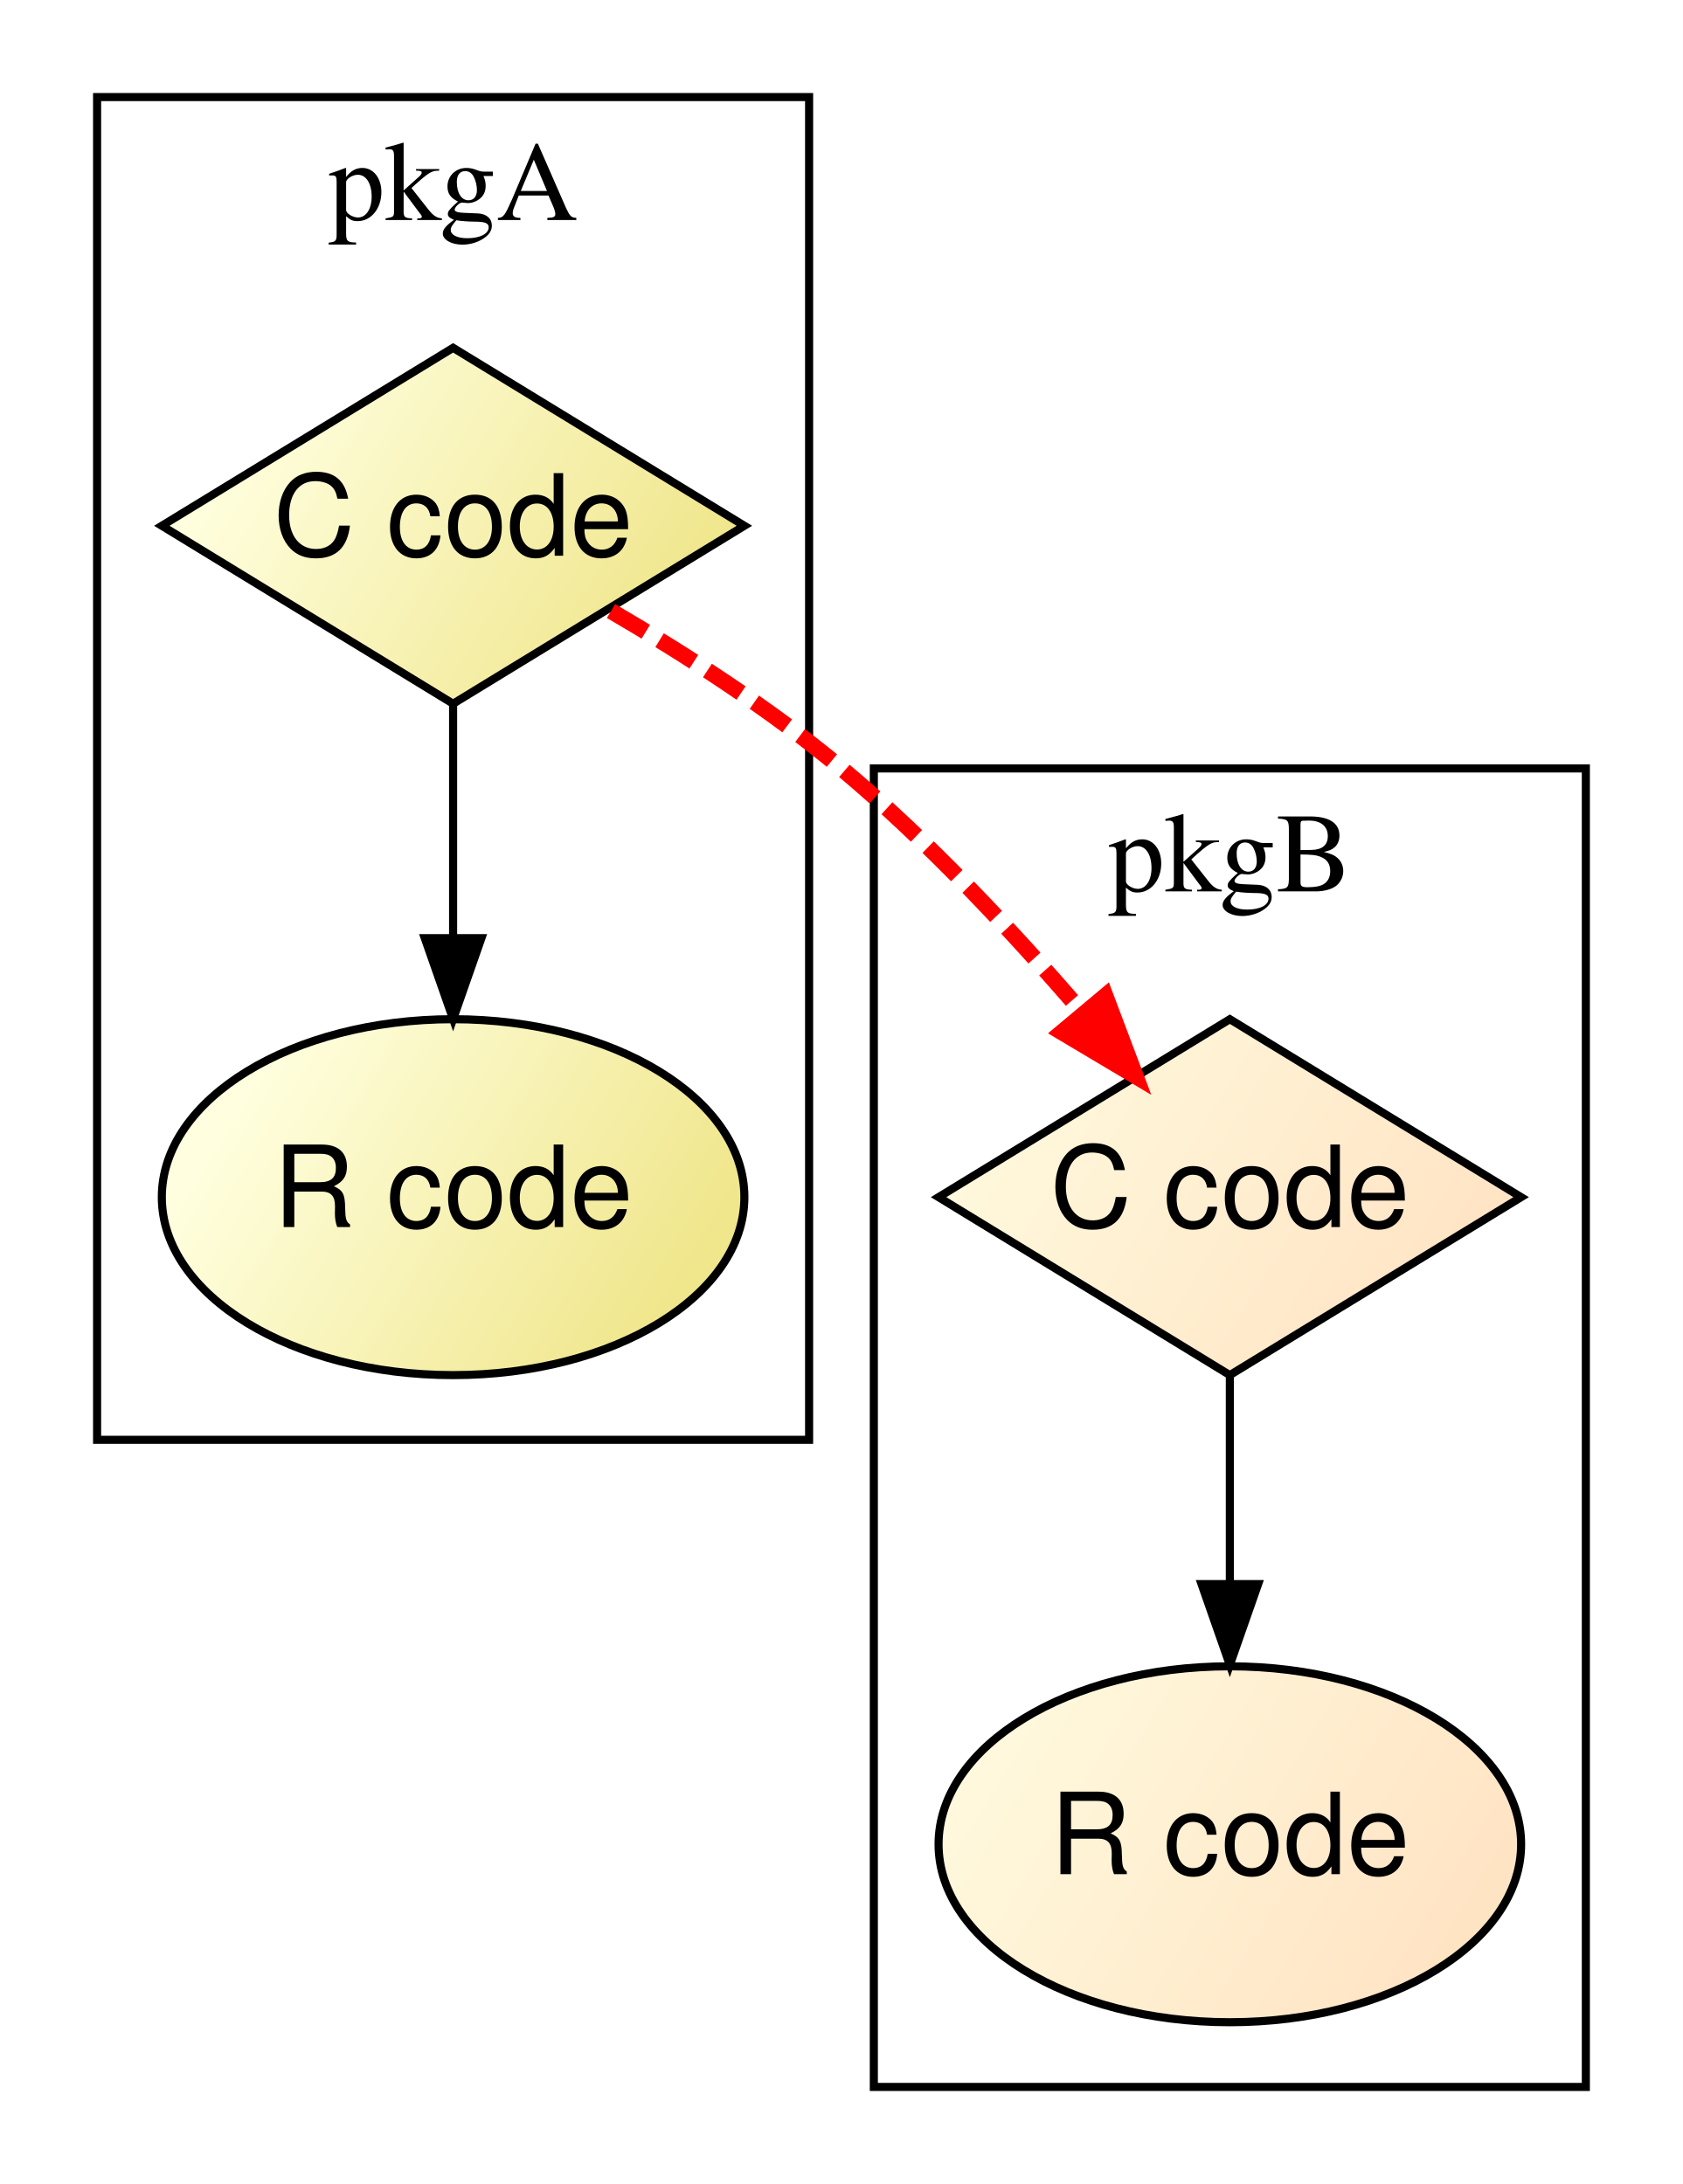
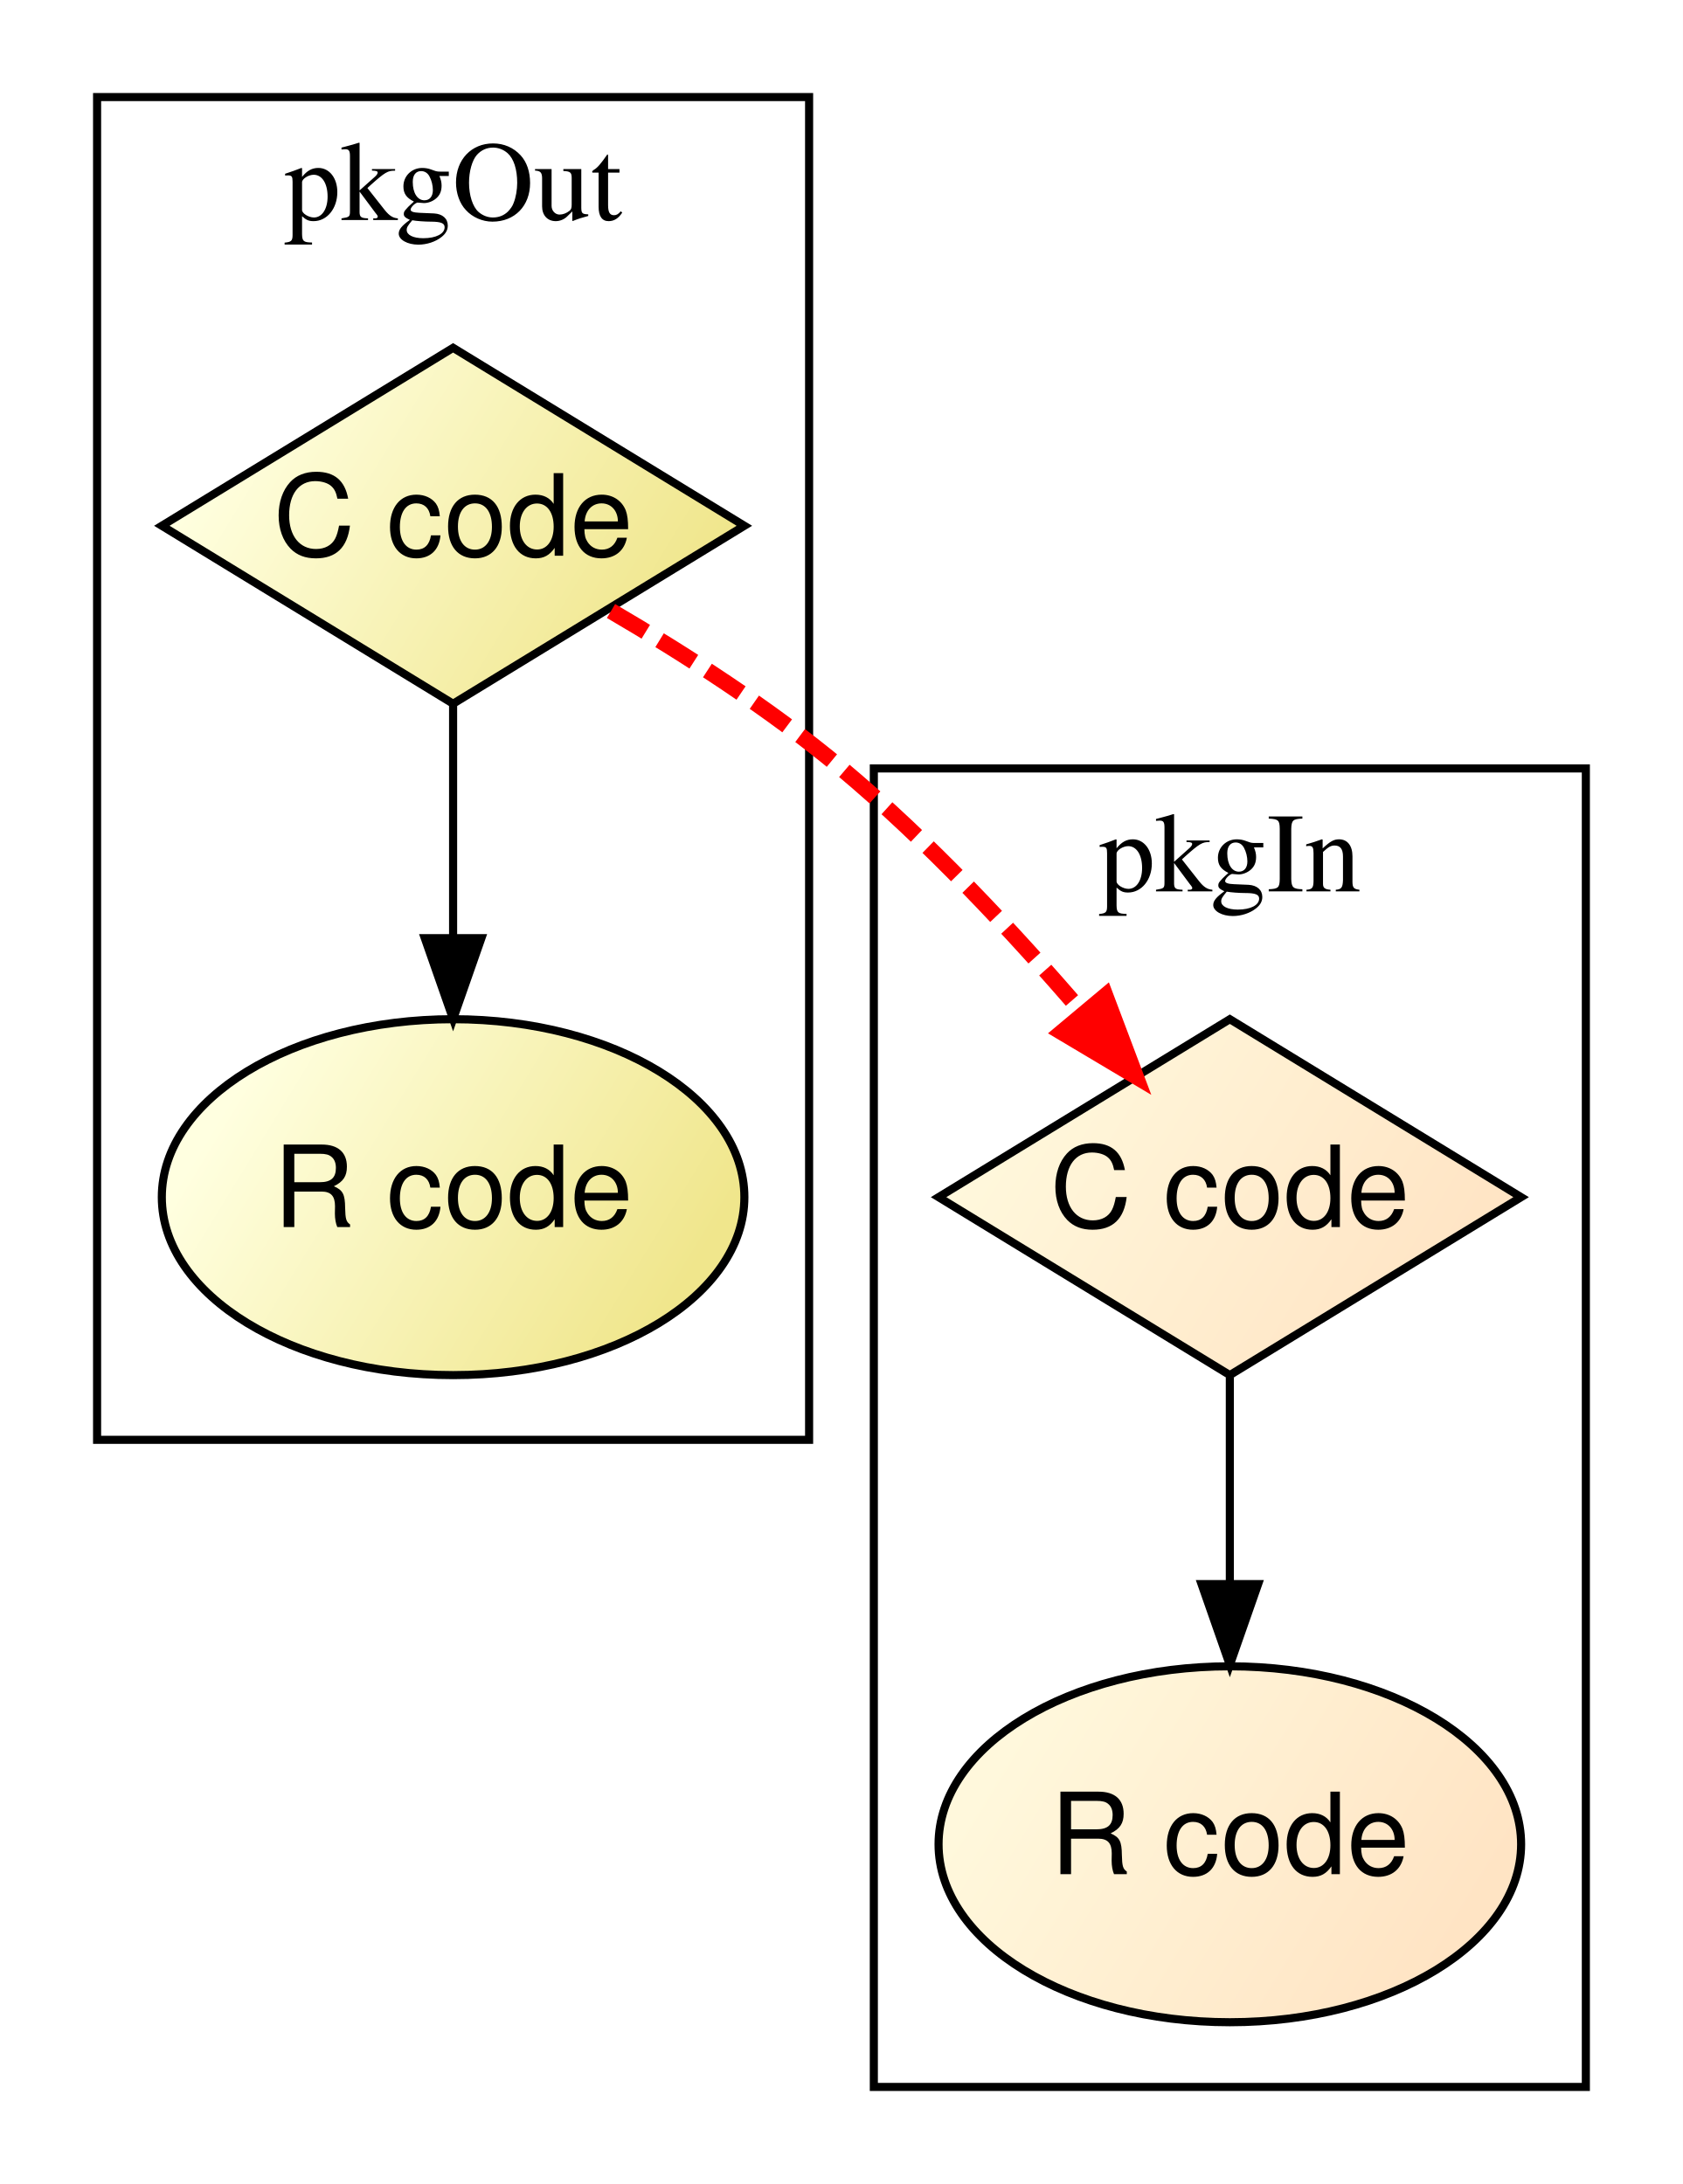
<svg xmlns="http://www.w3.org/2000/svg" width="208pt" height="270pt" viewBox="0.00 0.00 208.00 270.00">
  <g id="graph0" class="graph" transform="scale(1 1) rotate(0) translate(4 266)">
    <polygon fill="#ffffff" stroke="transparent" points="-4,4 -4,-266 204,-266 204,4 -4,4" />
    <g id="clust1" class="cluster">
      <polygon fill="none" stroke="#000000" points="8,-88 8,-254 96,-254 96,-88 8,-88" />
-       <text text-anchor="middle" x="52" y="-238.8" font-family="Times,serif" font-size="14.00" fill="#000000">pkgA</text>
+       <text text-anchor="middle" x="52" y="-238.8" font-family="Times,serif" font-size="14.00" fill="#000000">pkgOut</text>
    </g>
    <g id="clust2" class="cluster">
      <polygon fill="none" stroke="#000000" points="104,-8 104,-171 192,-171 192,-8 104,-8" />
-       <text text-anchor="middle" x="148" y="-155.8" font-family="Times,serif" font-size="14.00" fill="#000000">pkgB</text>
+       <text text-anchor="middle" x="148" y="-155.8" font-family="Times,serif" font-size="14.00" fill="#000000">pkgIn</text>
    </g>
    <g id="node1" class="node">
      <defs>
        <linearGradient id="l_0" gradientUnits="userSpaceOnUse" x1="26.544" y1="-133.556" x2="77.456" y2="-102.444">
          <stop offset="0" style="stop-color:#ffffe0;stop-opacity:1.;" />
          <stop offset="1" style="stop-color:#f0e68c;stop-opacity:1.;" />
        </linearGradient>
      </defs>
      <ellipse fill="url(#l_0)" stroke="#000000" cx="52" cy="-118" rx="36" ry="22" />
      <text text-anchor="middle" x="52" y="-114.3" font-family="Helvetica,sans-Serif" font-size="14.00" fill="#000000">R code</text>
    </g>
    <g id="node2" class="node">
      <defs>
        <linearGradient id="l_1" gradientUnits="userSpaceOnUse" x1="26.544" y1="-216.556" x2="77.456" y2="-185.444">
          <stop offset="0" style="stop-color:#ffffe0;stop-opacity:1.;" />
          <stop offset="1" style="stop-color:#f0e68c;stop-opacity:1.;" />
        </linearGradient>
      </defs>
      <polygon fill="url(#l_1)" stroke="#000000" points="52,-223 16,-201 52,-179 88,-201 52,-223" />
      <text text-anchor="middle" x="52" y="-197.3" font-family="Helvetica,sans-Serif" font-size="14.00" fill="#000000">C code</text>
    </g>
    <g id="edge1" class="edge">
      <path fill="none" stroke="#000000" d="M52,-178.757C52,-169.942 52,-159.636 52,-150.042" />
      <polygon fill="#000000" stroke="#000000" points="55.5,-150.016 52,-140.016 48.5,-150.016 55.5,-150.016" />
    </g>
    <g id="node4" class="node">
      <defs>
        <linearGradient id="l_2" gradientUnits="userSpaceOnUse" x1="122.544" y1="-133.556" x2="173.456" y2="-102.444">
          <stop offset="0" style="stop-color:#fff8dc;stop-opacity:1.;" />
          <stop offset="1" style="stop-color:#ffe4c4;stop-opacity:1.;" />
        </linearGradient>
      </defs>
      <polygon fill="url(#l_2)" stroke="#000000" points="148,-140 112,-118 148,-96 184,-118 148,-140" />
      <text text-anchor="middle" x="148" y="-114.3" font-family="Helvetica,sans-Serif" font-size="14.00" fill="#000000">C code</text>
    </g>
    <g id="edge3" class="edge">
      <path fill="none" stroke="#ff0000" stroke-width="2" stroke-dasharray="5,2" d="M71.521,-190.46C80.582,-185.161 91.257,-178.315 100,-171 110.711,-162.038 121.278,-150.717 129.759,-140.842" />
      <polygon fill="#ff0000" stroke="#ff0000" stroke-width="2" points="132.613,-142.884 136.349,-132.97 127.246,-138.391 132.613,-142.884" />
    </g>
    <g id="node3" class="node">
      <defs>
        <linearGradient id="l_3" gradientUnits="userSpaceOnUse" x1="122.544" y1="-53.556" x2="173.456" y2="-22.444">
          <stop offset="0" style="stop-color:#fff8dc;stop-opacity:1.;" />
          <stop offset="1" style="stop-color:#ffe4c4;stop-opacity:1.;" />
        </linearGradient>
      </defs>
      <ellipse fill="url(#l_3)" stroke="#000000" cx="148" cy="-38" rx="36" ry="22" />
      <text text-anchor="middle" x="148" y="-34.3" font-family="Helvetica,sans-Serif" font-size="14.00" fill="#000000">R code</text>
    </g>
    <g id="edge2" class="edge">
      <path fill="none" stroke="#000000" d="M148,-95.716C148,-87.827 148,-78.787 148,-70.238" />
      <polygon fill="#000000" stroke="#000000" points="151.5,-70.165 148,-60.165 144.5,-70.165 151.5,-70.165" />
    </g>
  </g>
</svg>
